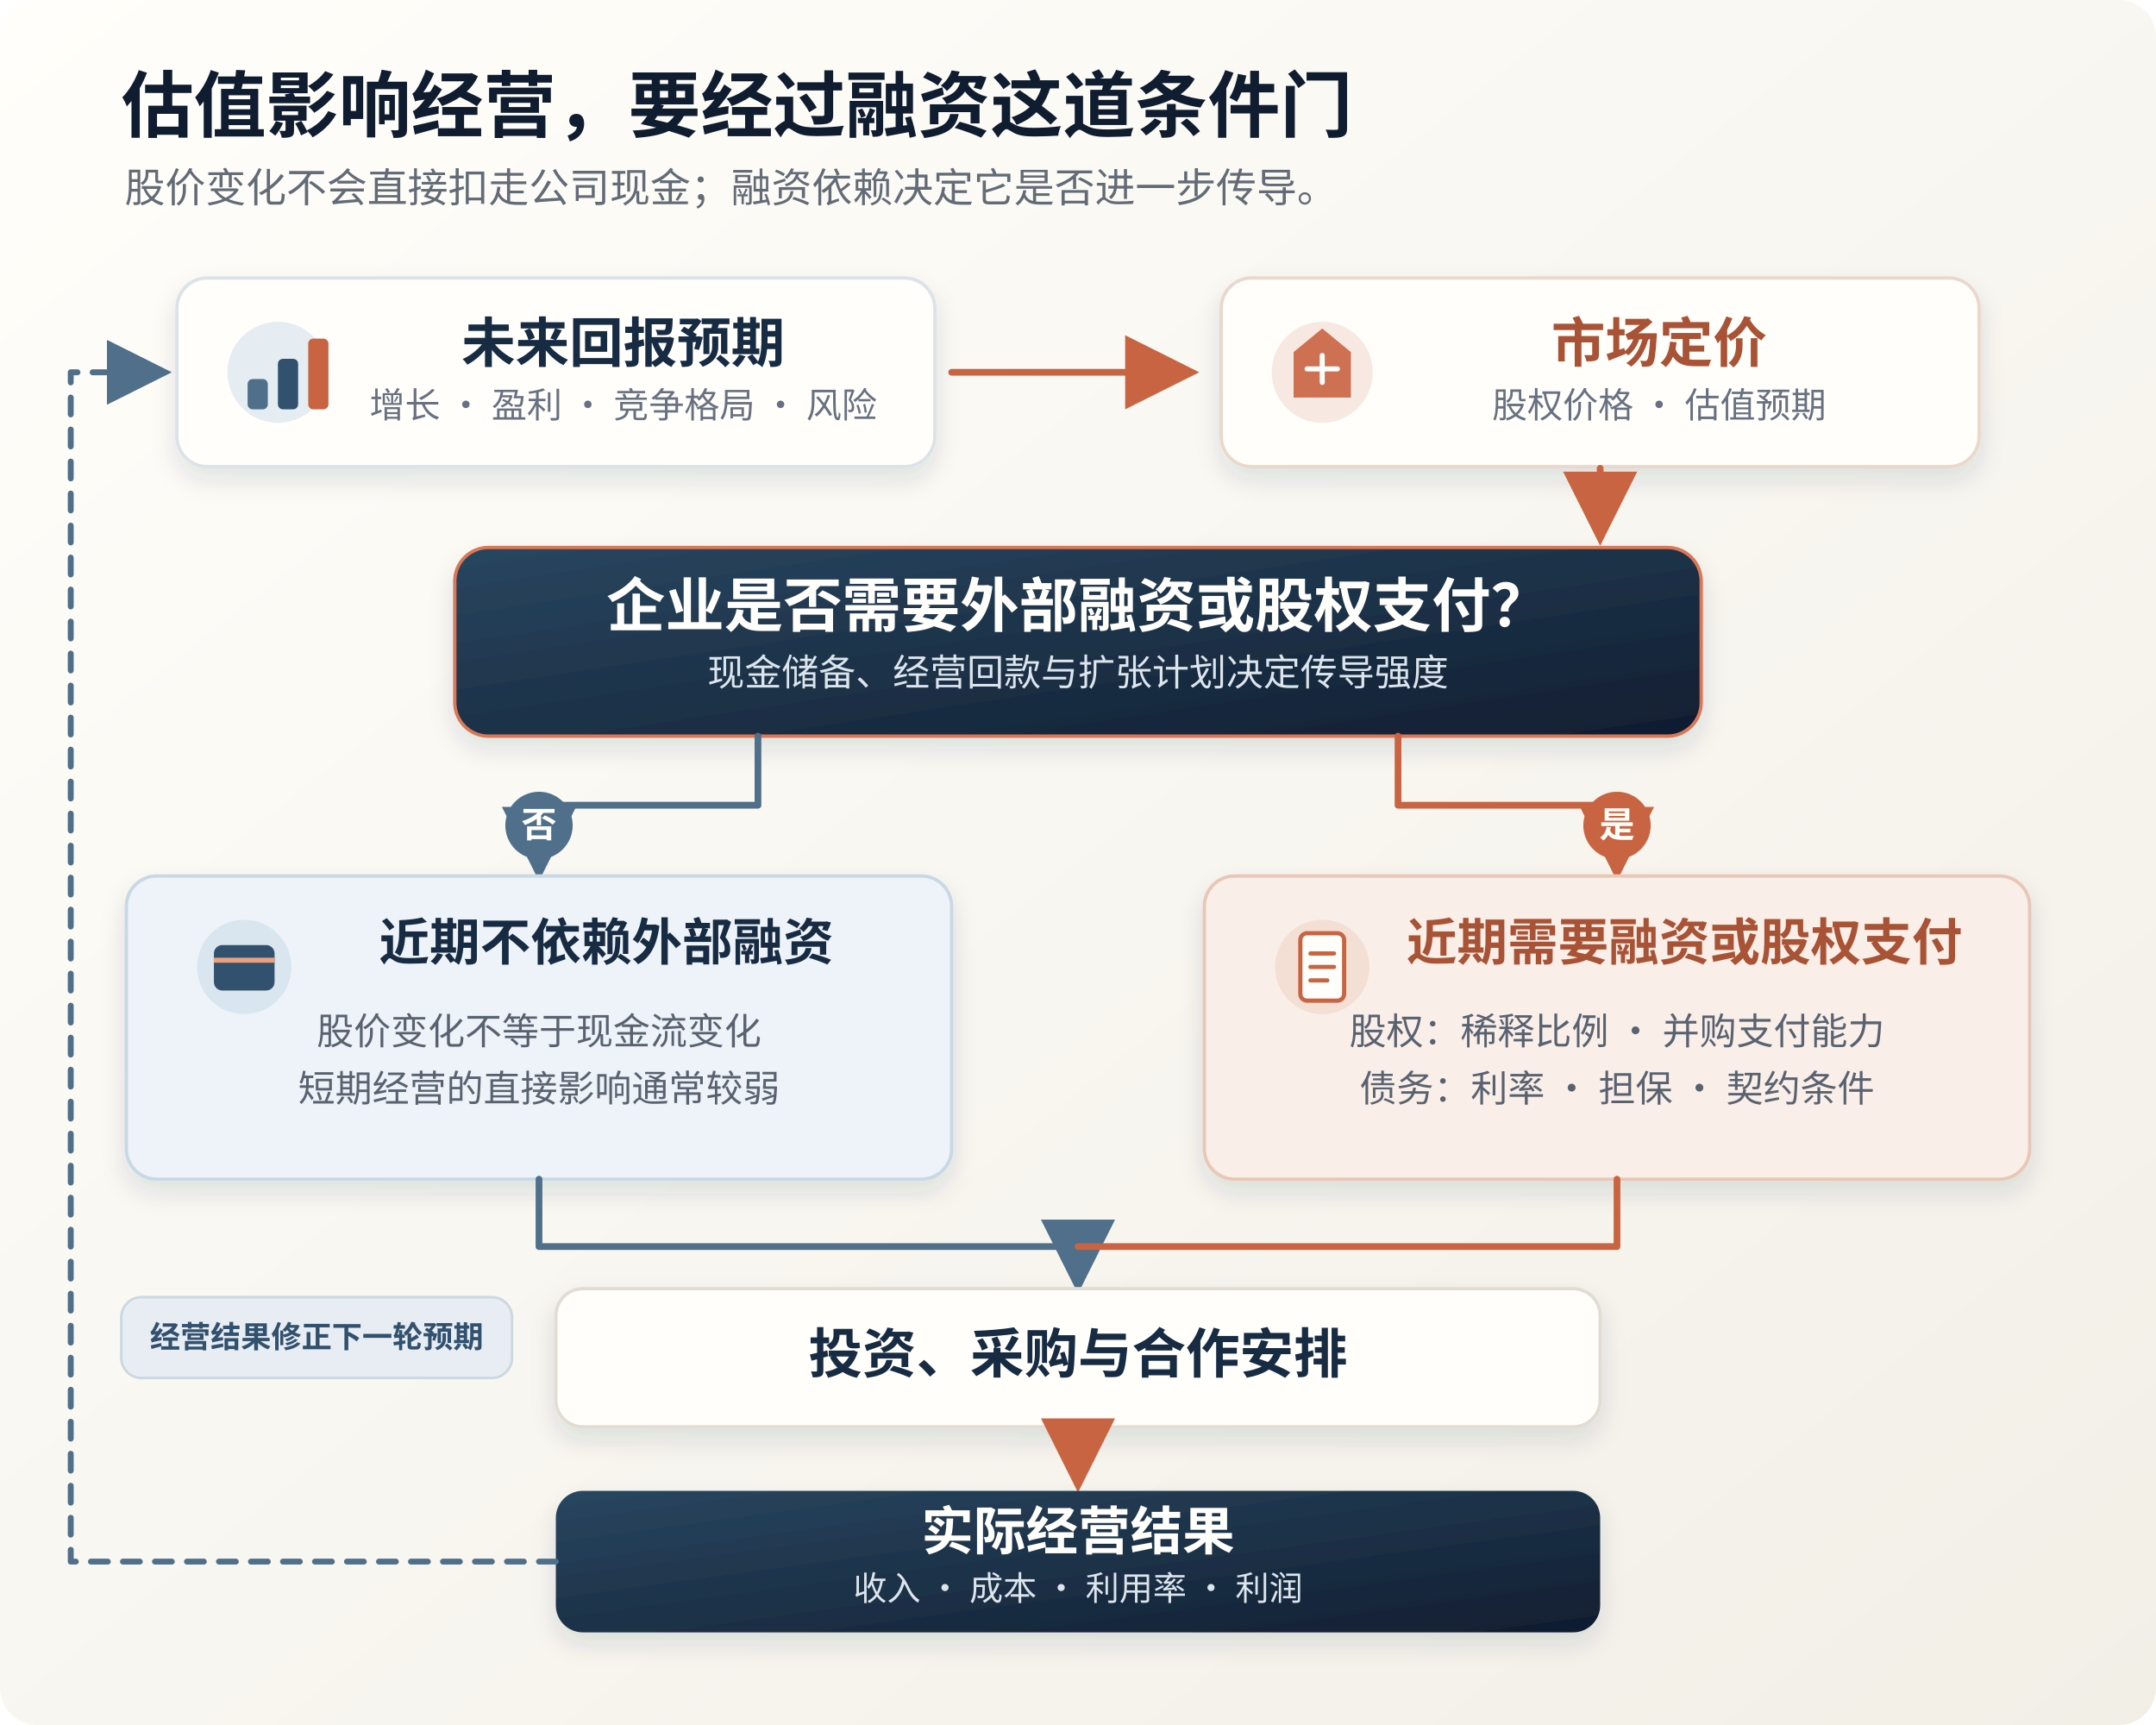
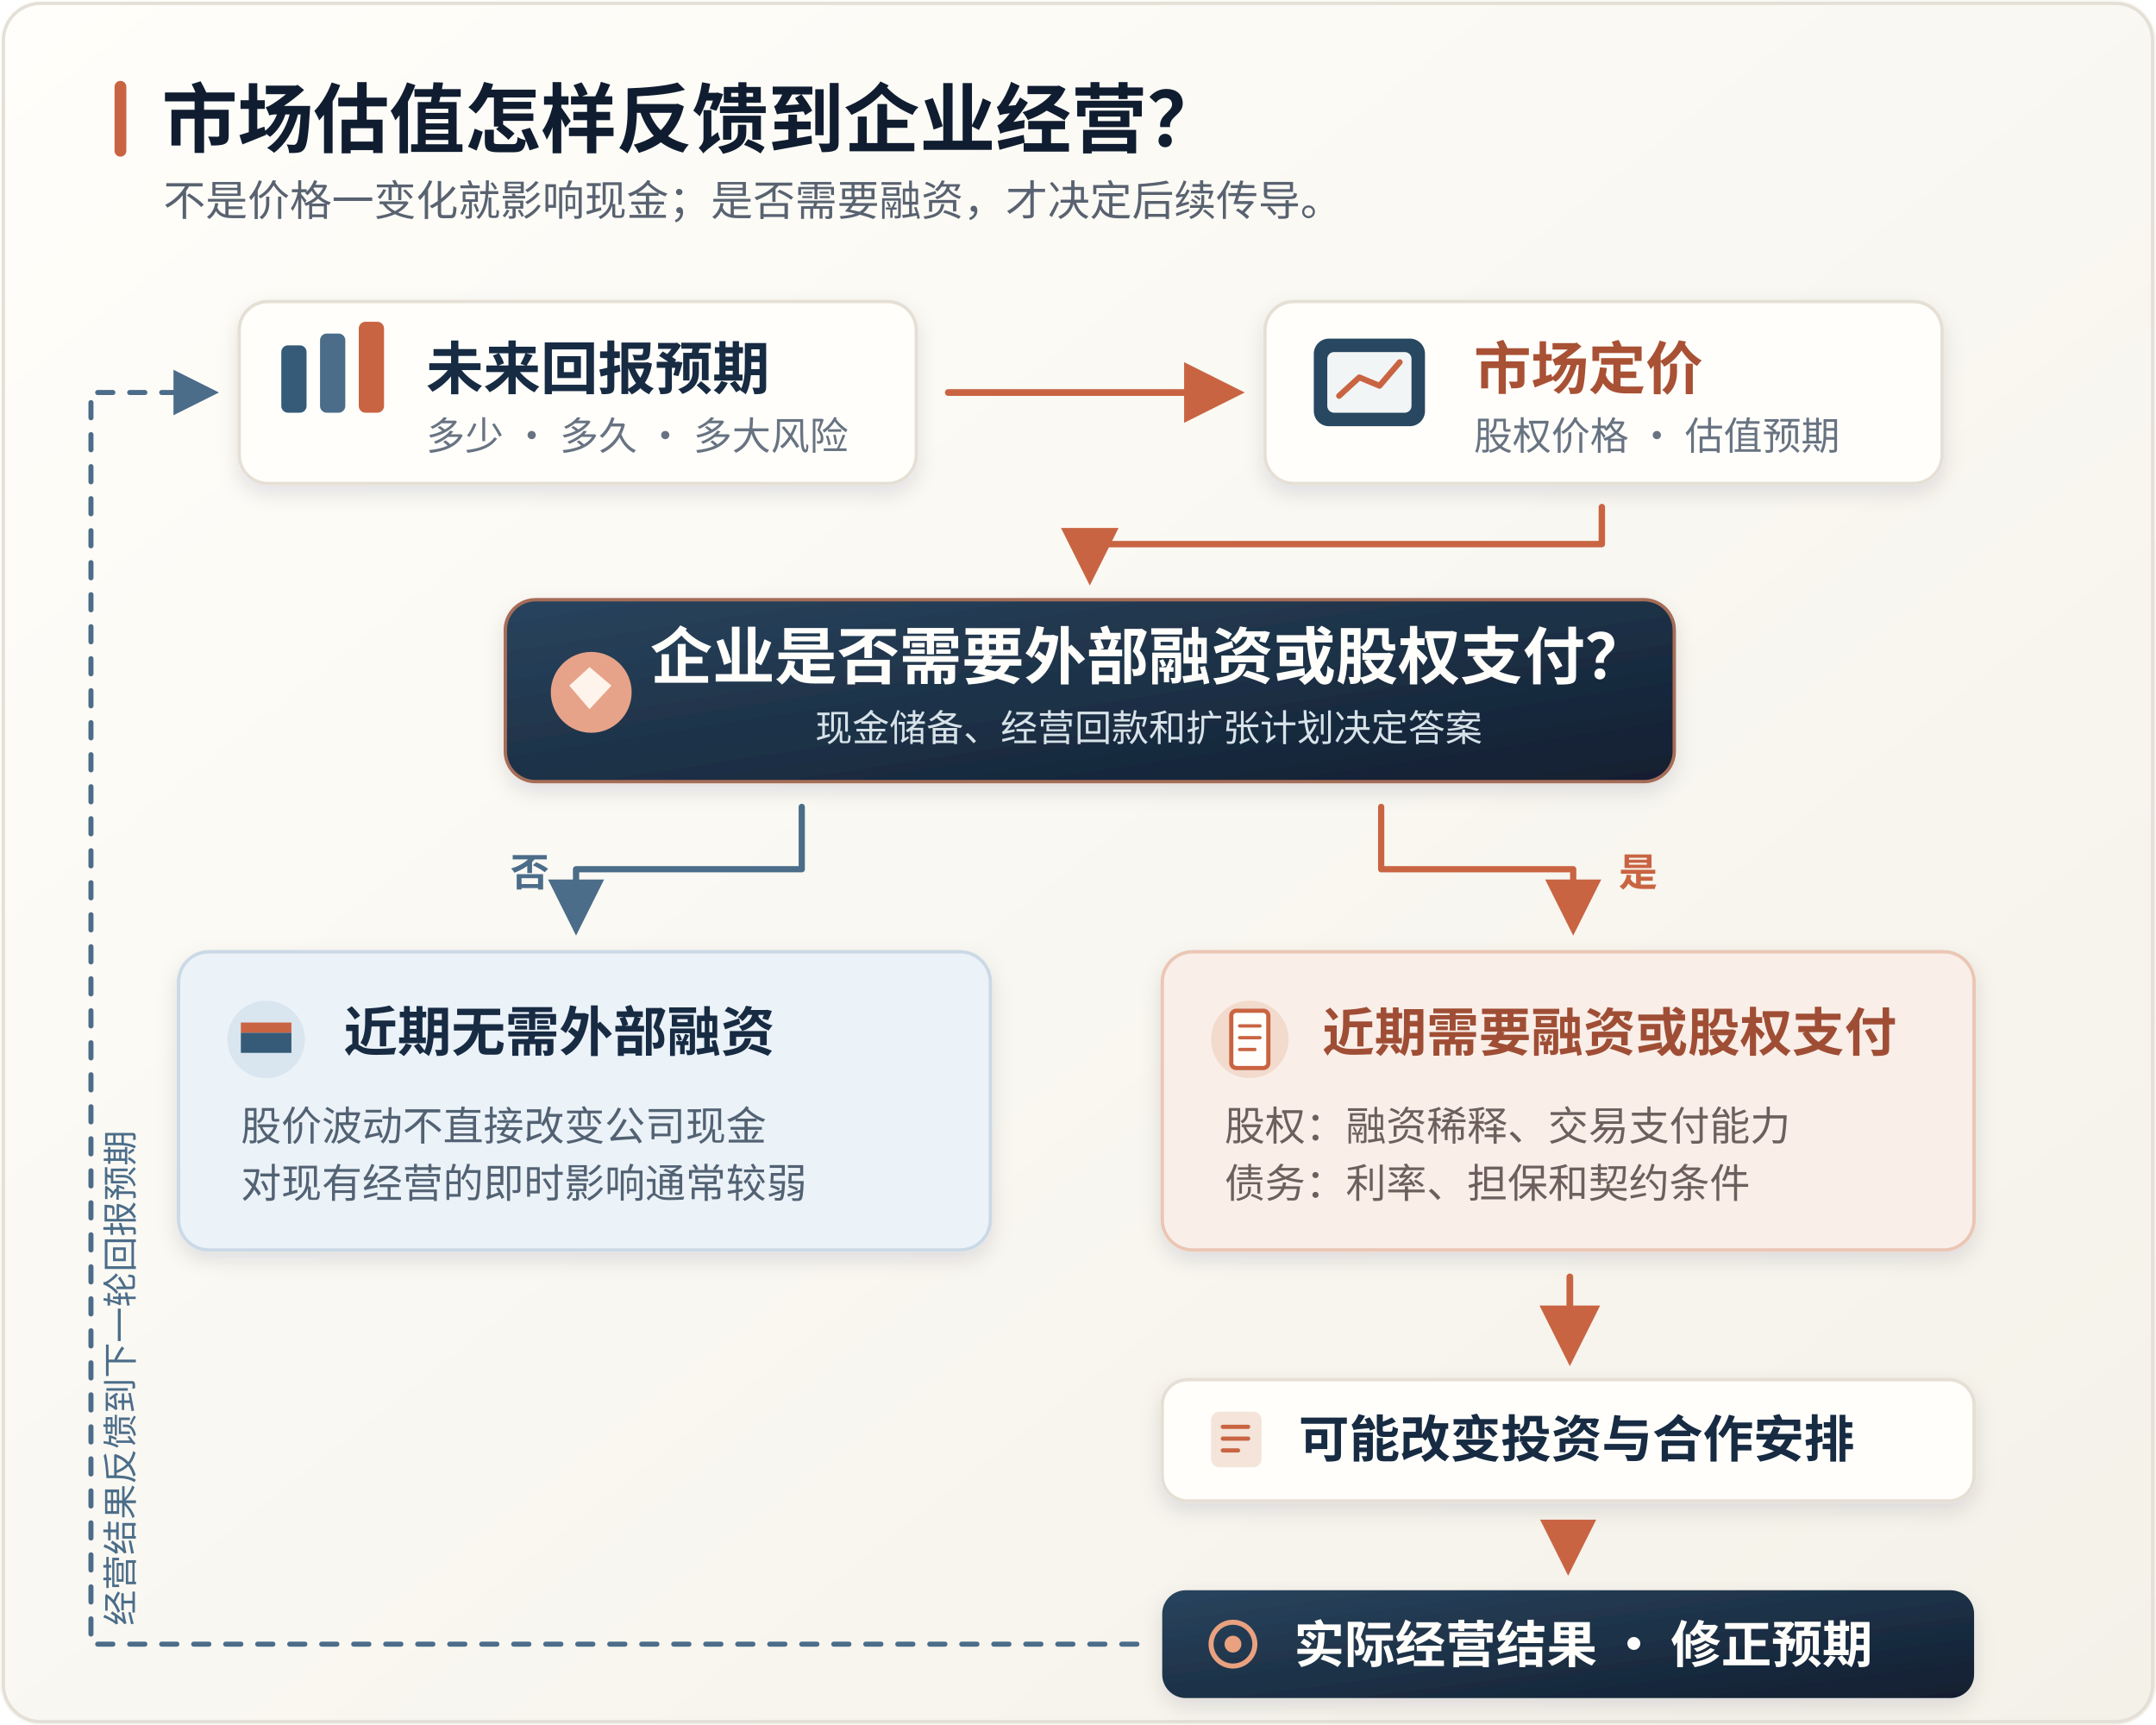
<svg xmlns="http://www.w3.org/2000/svg" width="1280" height="1024" viewBox="0 0 1280 1024" role="img" aria-labelledby="title desc">
  <defs>
-     <linearGradient id="paper" x1="0" y1="0" x2="1" y2="1">
+     <linearGradient id="bg" x1="0" y1="0" x2="1" y2="1">
      <stop stop-color="#fffefa" />
-       <stop offset="1" stop-color="#f2efe7" />
+       <stop offset="1" stop-color="#f4f1e9" />
    </linearGradient>
    <linearGradient id="navy" x1="0" y1="0" x2="1" y2="1">
-       <stop stop-color="#294660" />
-       <stop offset="1" stop-color="#101d30" />
+       <stop stop-color="#29445e" />
+       <stop offset="1" stop-color="#111e30" />
    </linearGradient>
-     <linearGradient id="clay" x1="0" y1="0" x2="1" y2="1">
-       <stop stop-color="#e9a17f" />
-       <stop offset="1" stop-color="#c96442" />
-     </linearGradient>
-     <filter id="shadow" x="-20%" y="-25%" width="140%" height="160%">
-       <feDropShadow dx="0" dy="7" stdDeviation="7" flood-color="#172b43" flood-opacity=".12" />
+     <filter id="shadow" x="-10%" y="-15%" width="120%" height="140%">
+       <feDropShadow dx="0" dy="5" stdDeviation="6" flood-color="#15283d" flood-opacity=".11" />
    </filter>
-     <marker id="arrowNavy" markerWidth="11" markerHeight="11" refX="9" refY="5.5" orient="auto">
-       <path d="M0 0 L11 5.5 L0 11 Z" fill="#4f6f8a" />
+     <marker id="arrOrange" markerWidth="9" markerHeight="9" refX="7" refY="4.5" orient="auto">
+       <path d="M0 0 L9 4.5 L0 9 Z" fill="#c96442" />
    </marker>
-     <marker id="arrowClay" markerWidth="11" markerHeight="11" refX="9" refY="5.5" orient="auto">
-       <path d="M0 0 L11 5.5 L0 11 Z" fill="#c96442" />
+     <marker id="arrBlue" markerWidth="9" markerHeight="9" refX="7" refY="4.5" orient="auto">
+       <path d="M0 0 L9 4.5 L0 9 Z" fill="#4b6d89" />
    </marker>
  </defs>
-   <rect width="1280" height="1024" rx="22" fill="url(#paper)" />
-   <text x="72" y="78" font-family="Noto Sans CJK SC, Microsoft YaHei, sans-serif" font-size="43" font-weight="700" fill="#101d30">估值影响经营，要经过融资这道条件门</text>
-   <text x="74" y="120" font-family="Noto Sans CJK SC, Microsoft YaHei, sans-serif" font-size="24" fill="#626b76">股价变化不会直接扣走公司现金；融资依赖决定它是否进一步传导。</text>
+   <rect width="1280" height="1024" rx="24" fill="url(#bg)" />
+   <rect x="2" y="2" width="1276" height="1020" rx="22" fill="none" stroke="#e4e0d7" stroke-width="2" />
+   <g font-family="Noto Sans CJK SC,PingFang SC,Microsoft YaHei,sans-serif">
+     <rect x="68" y="48" width="7" height="45" rx="3.5" fill="#c96442" />
+     <text x="96" y="87" font-size="45" font-weight="700" fill="#101d30">市场估值怎样反馈到企业经营？</text>
+     <text x="97" y="128" font-size="25" fill="#596270">不是价格一变化就影响现金；是否需要融资，才决定后续传导。</text>
+   </g>
  <g filter="url(#shadow)">
-     <rect x="105" y="165" width="450" height="112" rx="18" fill="#fffefa" stroke="#dce3e8" stroke-width="2" />
-     <rect x="725" y="165" width="450" height="112" rx="18" fill="#fffefa" stroke="#ead8cd" stroke-width="2" />
+     <rect x="142" y="179" width="402" height="108" rx="17" fill="#fffefa" stroke="#e5dfd5" stroke-width="2" />
+     <rect x="751" y="179" width="402" height="108" rx="17" fill="#fffefa" stroke="#e5dfd5" stroke-width="2" />
  </g>
-   <g>
-     <circle cx="165" cy="221" r="30" fill="#e6edf2" />
-     <rect x="147" y="225" width="12" height="18" rx="3" fill="#4f6f8a" />
-     <rect x="165" y="213" width="12" height="30" rx="3" fill="#31516e" />
-     <rect x="183" y="201" width="12" height="42" rx="3" fill="#c96442" />
-     <text x="370" y="215" text-anchor="middle" font-family="Noto Sans CJK SC, Microsoft YaHei, sans-serif" font-size="32" font-weight="700" fill="#172b43">未来回报预期</text>
-     <text x="370" y="248" text-anchor="middle" font-family="Noto Sans CJK SC, Microsoft YaHei, sans-serif" font-size="21" fill="#687181">增长 · 盈利 · 竞争格局 · 风险</text>
+   <path d="M563 233 H731" fill="none" stroke="#c96442" stroke-width="4" stroke-linecap="round" marker-end="url(#arrOrange)" />
+   <g font-family="Noto Sans CJK SC,PingFang SC,Microsoft YaHei,sans-serif">
+     <rect x="167" y="205" width="15" height="40" rx="4" fill="#355b78" />
+     <rect x="190" y="198" width="15" height="47" rx="4" fill="#4b6d89" />
+     <rect x="213" y="191" width="15" height="54" rx="4" fill="#c96442" />
+     <text x="253" y="231" font-size="34" font-weight="700" fill="#172b43">未来回报预期</text>
+     <text x="253" y="267" font-size="23" fill="#687382">多少 · 多久 · 多大风险</text>
+     <rect x="780" y="201" width="66" height="52" rx="9" fill="#284761" />
+     <rect x="788" y="209" width="50" height="36" rx="4" fill="#f2f5f6" />
+     <path d="M795 235 L807 224 L819 229 L831 215" fill="none" stroke="#c96442" stroke-width="3.5" stroke-linecap="round" stroke-linejoin="round" />
+     <text x="875" y="231" font-size="34" font-weight="700" fill="#a85135">市场定价</text>
+     <text x="875" y="267" font-size="23" fill="#687382">股权价格 · 估值预期</text>
  </g>
-   <path d="M565 221 H704" stroke="#c96442" stroke-width="4" stroke-linecap="round" marker-end="url(#arrowClay)" />
-   <g>
-     <circle cx="785" cy="221" r="30" fill="#f7e9e1" />
-     <path d="M768 236 L768 209 L785 195 L802 209 L802 236 Z" fill="#c96442" opacity=".9" />
-     <path d="M776 219 H794 M785 211 V227" stroke="#fffefa" stroke-width="3" stroke-linecap="round" />
-     <text x="985" y="215" text-anchor="middle" font-family="Noto Sans CJK SC, Microsoft YaHei, sans-serif" font-size="32" font-weight="700" fill="#a95336">市场定价</text>
-     <text x="985" y="248" text-anchor="middle" font-family="Noto Sans CJK SC, Microsoft YaHei, sans-serif" font-size="21" fill="#687181">股权价格 · 估值预期</text>
+   <path d="M951 301 V323 H647 V340" fill="none" stroke="#c96442" stroke-width="3.8" stroke-linecap="round" stroke-linejoin="round" marker-end="url(#arrOrange)" />
+   <g filter="url(#shadow)">
+     <rect x="300" y="356" width="694" height="108" rx="18" fill="url(#navy)" stroke="#a66d59" stroke-width="2" />
  </g>
-   <path d="M950 278 V316" stroke="#c96442" stroke-width="4" stroke-linecap="round" marker-end="url(#arrowClay)" />
+   <g font-family="Noto Sans CJK SC,PingFang SC,Microsoft YaHei,sans-serif">
+     <circle cx="351" cy="411" r="24" fill="#e6a389" />
+     <path d="M338 407 L350 396 L363 407 L350 421 Z" fill="#fff4eb" />
+     <text x="682" y="403" text-anchor="middle" font-size="37" font-weight="700" fill="#fffefa">企业是否需要外部融资或股权支付？</text>
+     <text x="682" y="440" text-anchor="middle" font-size="22" fill="#d7e2e9">现金储备、经营回款和扩张计划决定答案</text>
+   </g>
+   <path d="M476 479 V516 H342 V548" fill="none" stroke="#4b6d89" stroke-width="3.7" stroke-linecap="round" stroke-linejoin="round" marker-end="url(#arrBlue)" />
+   <path d="M820 479 V516 H934 V548" fill="none" stroke="#c96442" stroke-width="3.7" stroke-linecap="round" stroke-linejoin="round" marker-end="url(#arrOrange)" />
+   <g font-family="Noto Sans CJK SC,PingFang SC,Microsoft YaHei,sans-serif" font-size="23" font-weight="700">
+     <text x="303" y="526" fill="#4b6d89">否</text>
+     <text x="961" y="526" fill="#c96442">是</text>
+   </g>
  <g filter="url(#shadow)">
-     <rect x="270" y="325" width="740" height="112" rx="20" fill="url(#navy)" stroke="#d97757" stroke-width="2" />
+     <rect x="106" y="565" width="482" height="177" rx="18" fill="#ebf2f8" stroke="#cbd9e6" stroke-width="2" />
+     <rect x="690" y="565" width="482" height="177" rx="18" fill="#f9eee8" stroke="#ebc6b5" stroke-width="2" />
  </g>
-   <text x="640" y="372" text-anchor="middle" font-family="Noto Sans CJK SC, Microsoft YaHei, sans-serif" font-size="35" font-weight="700" fill="#fffefa">企业是否需要外部融资或股权支付？</text>
-   <text x="640" y="407" text-anchor="middle" font-family="Noto Sans CJK SC, Microsoft YaHei, sans-serif" font-size="22" fill="#dce4ec">现金储备、经营回款与扩张计划决定传导强度</text>
-   <path d="M450 437 V478 H320 V515" fill="none" stroke="#4f6f8a" stroke-width="4" stroke-linecap="round" stroke-linejoin="round" marker-end="url(#arrowNavy)" />
-   <path d="M830 437 V478 H960 V515" fill="none" stroke="#c96442" stroke-width="4" stroke-linecap="round" stroke-linejoin="round" marker-end="url(#arrowClay)" />
-   <circle cx="320" cy="490" r="20" fill="#4f6f8a" />
-   <text x="320" y="497" text-anchor="middle" font-family="Noto Sans CJK SC, Microsoft YaHei, sans-serif" font-size="21" font-weight="700" fill="#fffefa">否</text>
-   <circle cx="960" cy="490" r="20" fill="#c96442" />
-   <text x="960" y="497" text-anchor="middle" font-family="Noto Sans CJK SC, Microsoft YaHei, sans-serif" font-size="21" font-weight="700" fill="#fffefa">是</text>
+   <g font-family="Noto Sans CJK SC,PingFang SC,Microsoft YaHei,sans-serif">
+     <circle cx="158" cy="617" r="23" fill="#d9e5ef" />
+     <path d="M143 613 H173 V625 H143 Z" fill="#355b78" />
+     <path d="M143 613 V607 H173 V613" fill="#c96442" />
+     <text x="204" y="624" font-size="32" font-weight="700" fill="#172b43">近期无需外部融资</text>
+     <text x="143" y="677" font-size="24" fill="#526273">股价波动不直接改变公司现金</text>
+     <text x="143" y="711" font-size="24" fill="#526273">对现有经营的即时影响通常较弱</text>
+     <circle cx="742" cy="617" r="23" fill="#f2dacd" />
+     <rect x="731" y="600" width="22" height="34" rx="3" fill="#fffefa" stroke="#c96442" stroke-width="2.5" />
+     <path d="M736 609 H748 M736 616 H748 M736 623 H745" stroke="#c96442" stroke-width="2" stroke-linecap="round" />
+     <text x="785" y="624" font-size="31" font-weight="700" fill="#9f4e35">近期需要融资或股权支付</text>
+     <text x="727" y="677" font-size="24" fill="#6d5f5d">股权：融资稀释、交易支付能力</text>
+     <text x="727" y="711" font-size="24" fill="#6d5f5d">债务：利率、担保和契约条件</text>
+   </g>
+   <path d="M932 758 V803" fill="none" stroke="#c96442" stroke-width="4" stroke-linecap="round" marker-end="url(#arrOrange)" />
  <g filter="url(#shadow)">
-     <rect x="75" y="520" width="490" height="180" rx="18" fill="#edf3f8" stroke="#c8d8e5" stroke-width="2" />
-     <rect x="715" y="520" width="490" height="180" rx="18" fill="#f9eee8" stroke="#e8c7b6" stroke-width="2" />
+     <rect x="690" y="819" width="482" height="72" rx="15" fill="#fffefa" stroke="#e5dfd5" stroke-width="2" />
  </g>
-   <g>
-     <circle cx="145" cy="574" r="28" fill="#d9e6ef" />
-     <rect x="127" y="561" width="36" height="27" rx="5" fill="#31516e" />
-     <path d="M127 570 H163" stroke="#e9a17f" stroke-width="3" />
-     <text x="360" y="570" text-anchor="middle" font-family="Noto Sans CJK SC, Microsoft YaHei, sans-serif" font-size="30" font-weight="700" fill="#172b43">近期不依赖外部融资</text>
-     <text x="320" y="620" text-anchor="middle" font-family="Noto Sans CJK SC, Microsoft YaHei, sans-serif" font-size="22" fill="#596270">股价变化不等于现金流变化</text>
-     <text x="320" y="654" text-anchor="middle" font-family="Noto Sans CJK SC, Microsoft YaHei, sans-serif" font-size="22" fill="#596270">短期经营的直接影响通常较弱</text>
+   <g font-family="Noto Sans CJK SC,PingFang SC,Microsoft YaHei,sans-serif">
+     <rect x="719" y="838" width="30" height="33" rx="5" fill="#f4e4da" />
+     <path d="M726 847 H741 M726 854 H741 M726 861 H735" stroke="#c96442" stroke-width="2.5" stroke-linecap="round" />
+     <text x="936" y="865" text-anchor="middle" font-size="30" font-weight="700" fill="#172b43">可能改变投资与合作安排</text>
  </g>
-   <g>
-     <circle cx="785" cy="574" r="28" fill="#f3dfd4" />
-     <rect x="772" y="554" width="26" height="40" rx="4" fill="#fffefa" stroke="#c96442" stroke-width="2.5" />
-     <path d="M778 566 H792 M778 574 H792 M778 582 H788" stroke="#c96442" stroke-width="2.5" stroke-linecap="round" />
-     <text x="1000" y="570" text-anchor="middle" font-family="Noto Sans CJK SC, Microsoft YaHei, sans-serif" font-size="30" font-weight="700" fill="#a95336">近期需要融资或股权支付</text>
-     <text x="960" y="620" text-anchor="middle" font-family="Noto Sans CJK SC, Microsoft YaHei, sans-serif" font-size="22" fill="#596270">股权：稀释比例 · 并购支付能力</text>
-     <text x="960" y="654" text-anchor="middle" font-family="Noto Sans CJK SC, Microsoft YaHei, sans-serif" font-size="22" fill="#596270">债务：利率 · 担保 · 契约条件</text>
+   <path d="M931 906 V928" fill="none" stroke="#c96442" stroke-width="3.7" stroke-linecap="round" marker-end="url(#arrOrange)" />
+   <g filter="url(#shadow)">
+     <rect x="690" y="944" width="482" height="64" rx="14" fill="url(#navy)" />
  </g>
-   <path d="M320 700 V740 H640 V760" fill="none" stroke="#4f6f8a" stroke-width="4" stroke-linecap="round" stroke-linejoin="round" marker-end="url(#arrowNavy)" />
-   <path d="M960 700 V740 H640" fill="none" stroke="#c96442" stroke-width="4" stroke-linecap="round" stroke-linejoin="round" />
-   <g filter="url(#shadow)">
-     <rect x="330" y="765" width="620" height="82" rx="16" fill="#fffefa" stroke="#e2ddd3" stroke-width="2" />
+   <g font-family="Noto Sans CJK SC,PingFang SC,Microsoft YaHei,sans-serif">
+     <circle cx="732" cy="976" r="13" fill="none" stroke="#e9a17f" stroke-width="3" />
+     <circle cx="732" cy="976" r="5" fill="#e9a17f" />
+     <text x="940" y="987" text-anchor="middle" font-size="30" font-weight="700" fill="#fffefa">实际经营结果 · 修正预期</text>
  </g>
-   <text x="640" y="815" text-anchor="middle" font-family="Noto Sans CJK SC, Microsoft YaHei, sans-serif" font-size="32" font-weight="700" fill="#172b43">投资、采购与合作安排</text>
-   <path d="M640 847 V878" stroke="#c96442" stroke-width="4" stroke-linecap="round" marker-end="url(#arrowClay)" />
-   <g filter="url(#shadow)">
-     <rect x="330" y="885" width="620" height="84" rx="16" fill="url(#navy)" />
-   </g>
-   <text x="640" y="920" text-anchor="middle" font-family="Noto Sans CJK SC, Microsoft YaHei, sans-serif" font-size="31" font-weight="700" fill="#fffefa">实际经营结果</text>
-   <text x="640" y="950" text-anchor="middle" font-family="Noto Sans CJK SC, Microsoft YaHei, sans-serif" font-size="20" fill="#dce4ec">收入 · 成本 · 利用率 · 利润</text>
-   <path d="M330 927 H42 V221 H95" fill="none" stroke="#4f6f8a" stroke-width="3.5" stroke-dasharray="10 9" stroke-linecap="round" stroke-linejoin="round" marker-end="url(#arrowNavy)" />
-   <rect x="72" y="770" width="232" height="48" rx="12" fill="#e7edf2" stroke="#cbd8e2" stroke-width="1.5" />
-   <text x="188" y="800" text-anchor="middle" font-family="Noto Sans CJK SC, Microsoft YaHei, sans-serif" font-size="18" font-weight="700" fill="#31516e">经营结果修正下一轮预期</text>
+   <path d="M675 976 H54 V233 H124" fill="none" stroke="#4b6d89" stroke-width="3" stroke-dasharray="9 10" stroke-linecap="round" stroke-linejoin="round" marker-end="url(#arrBlue)" />
+   <text transform="translate(79 818) rotate(-90)" text-anchor="middle" font-family="Noto Sans CJK SC,PingFang SC,Microsoft YaHei,sans-serif" font-size="21" fill="#4b6d89">经营结果反馈到下一轮回报预期</text>
</svg>
